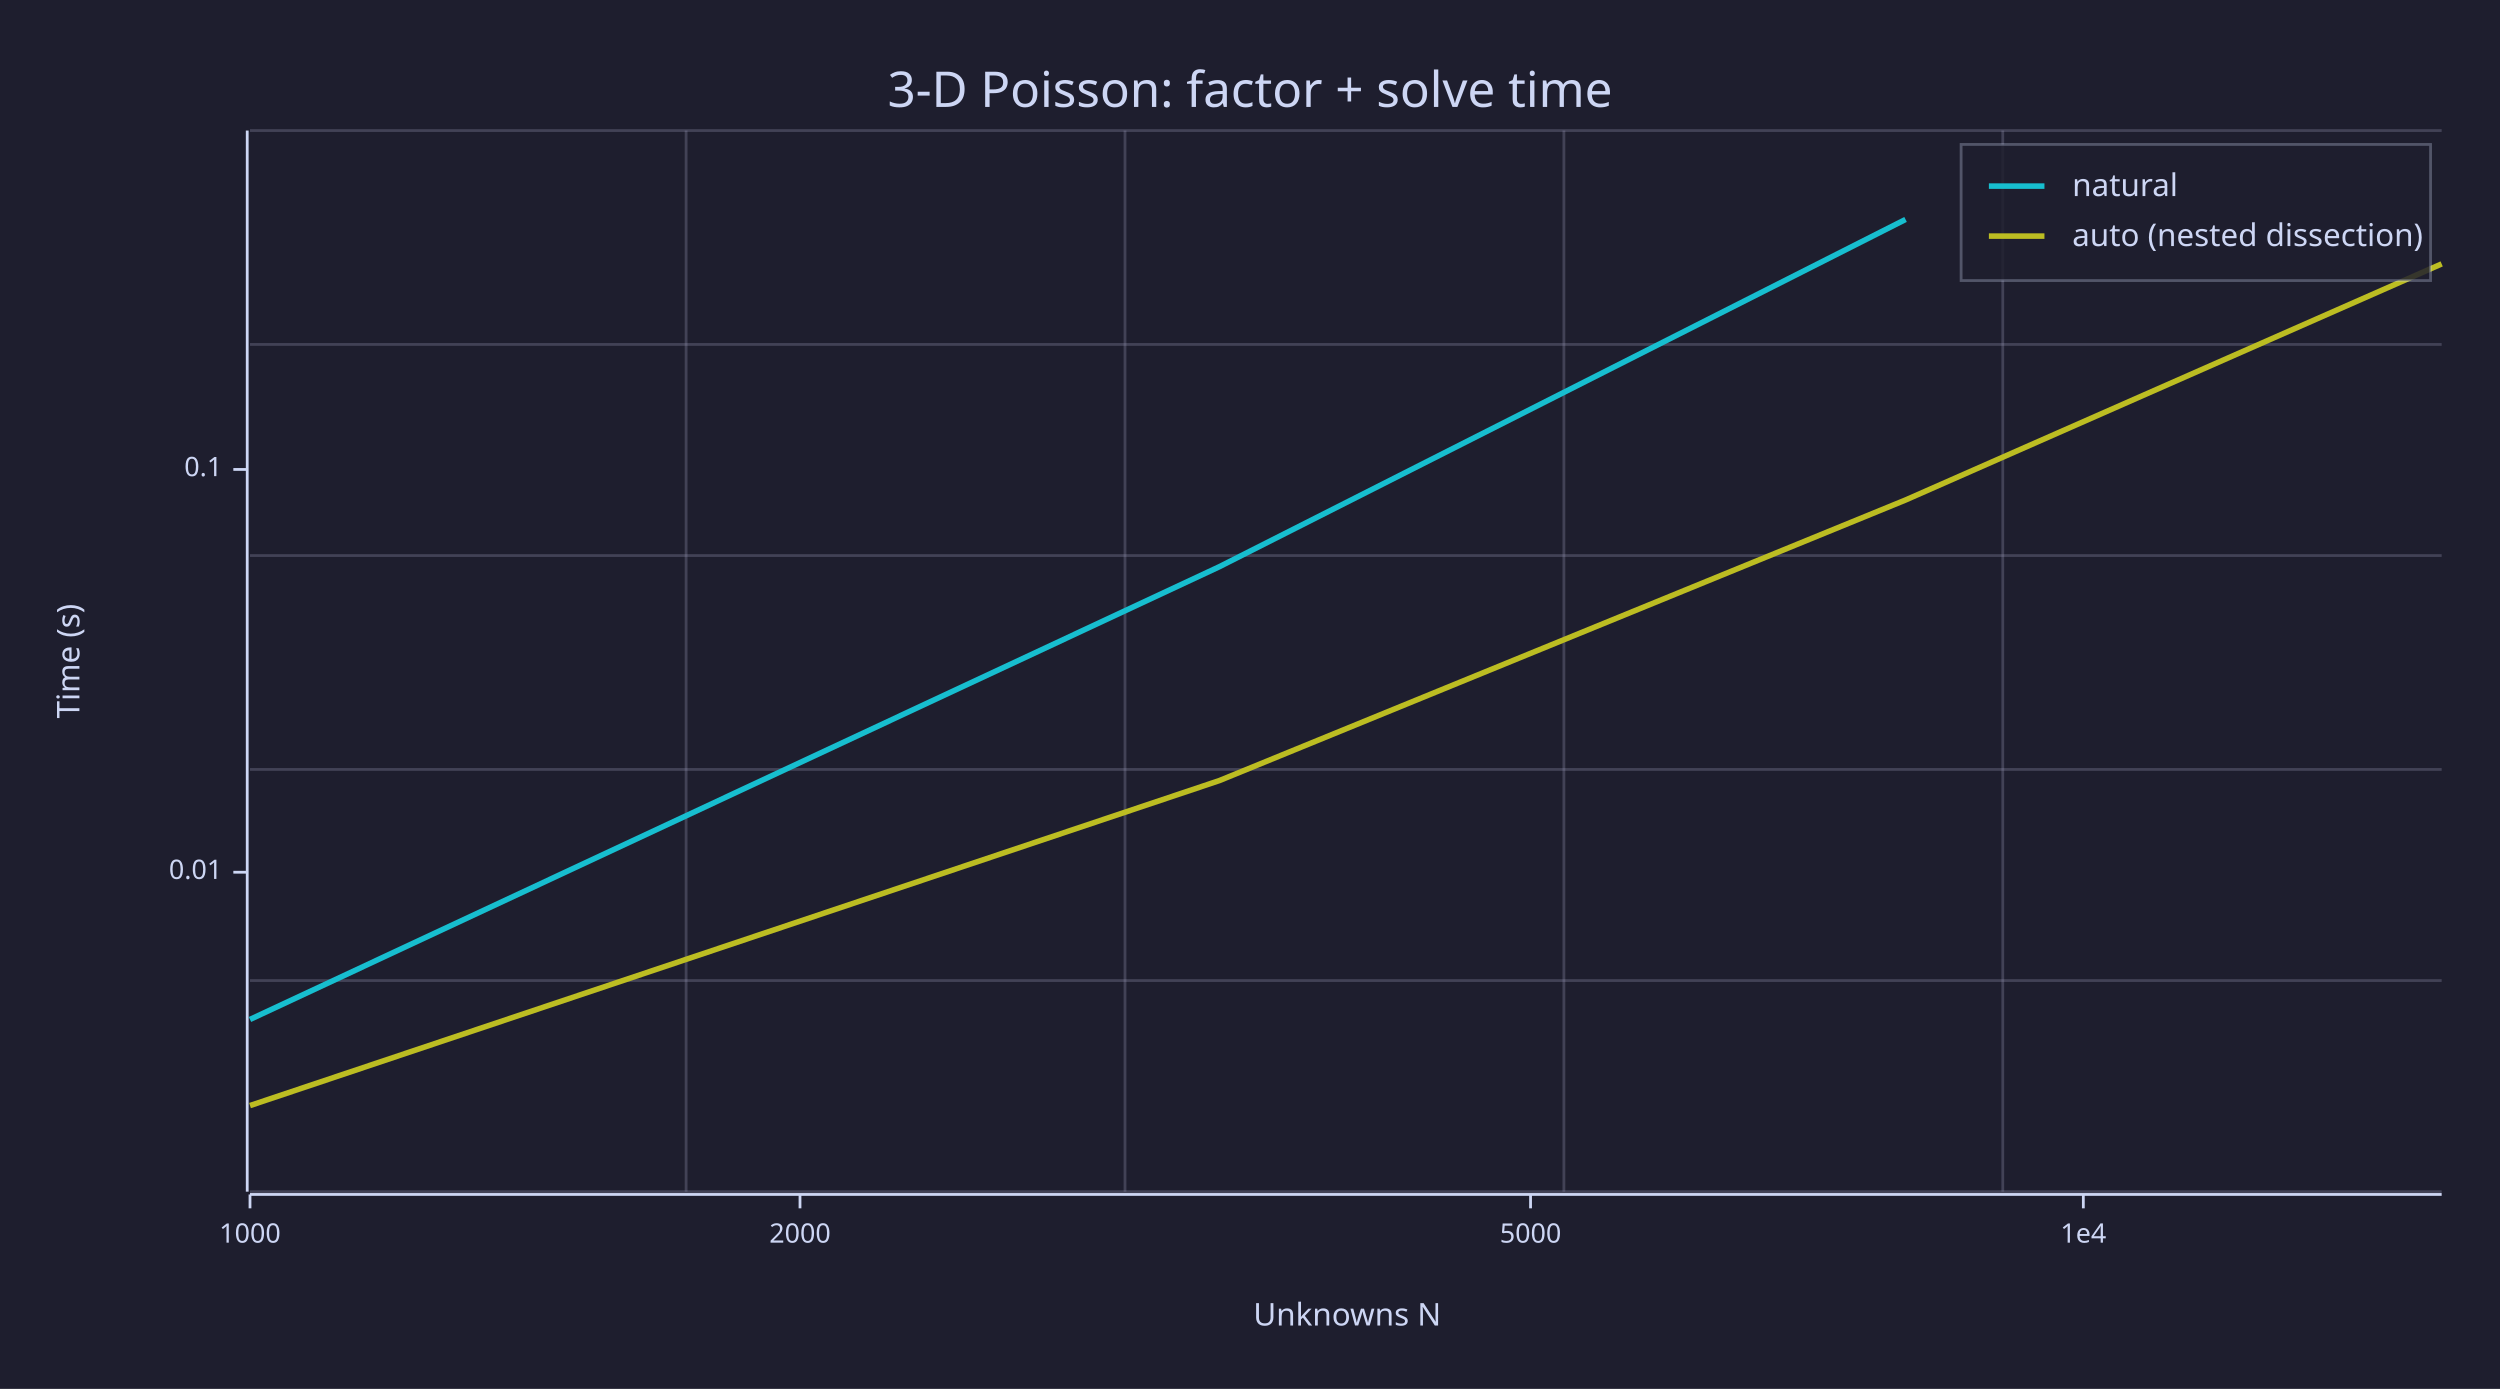
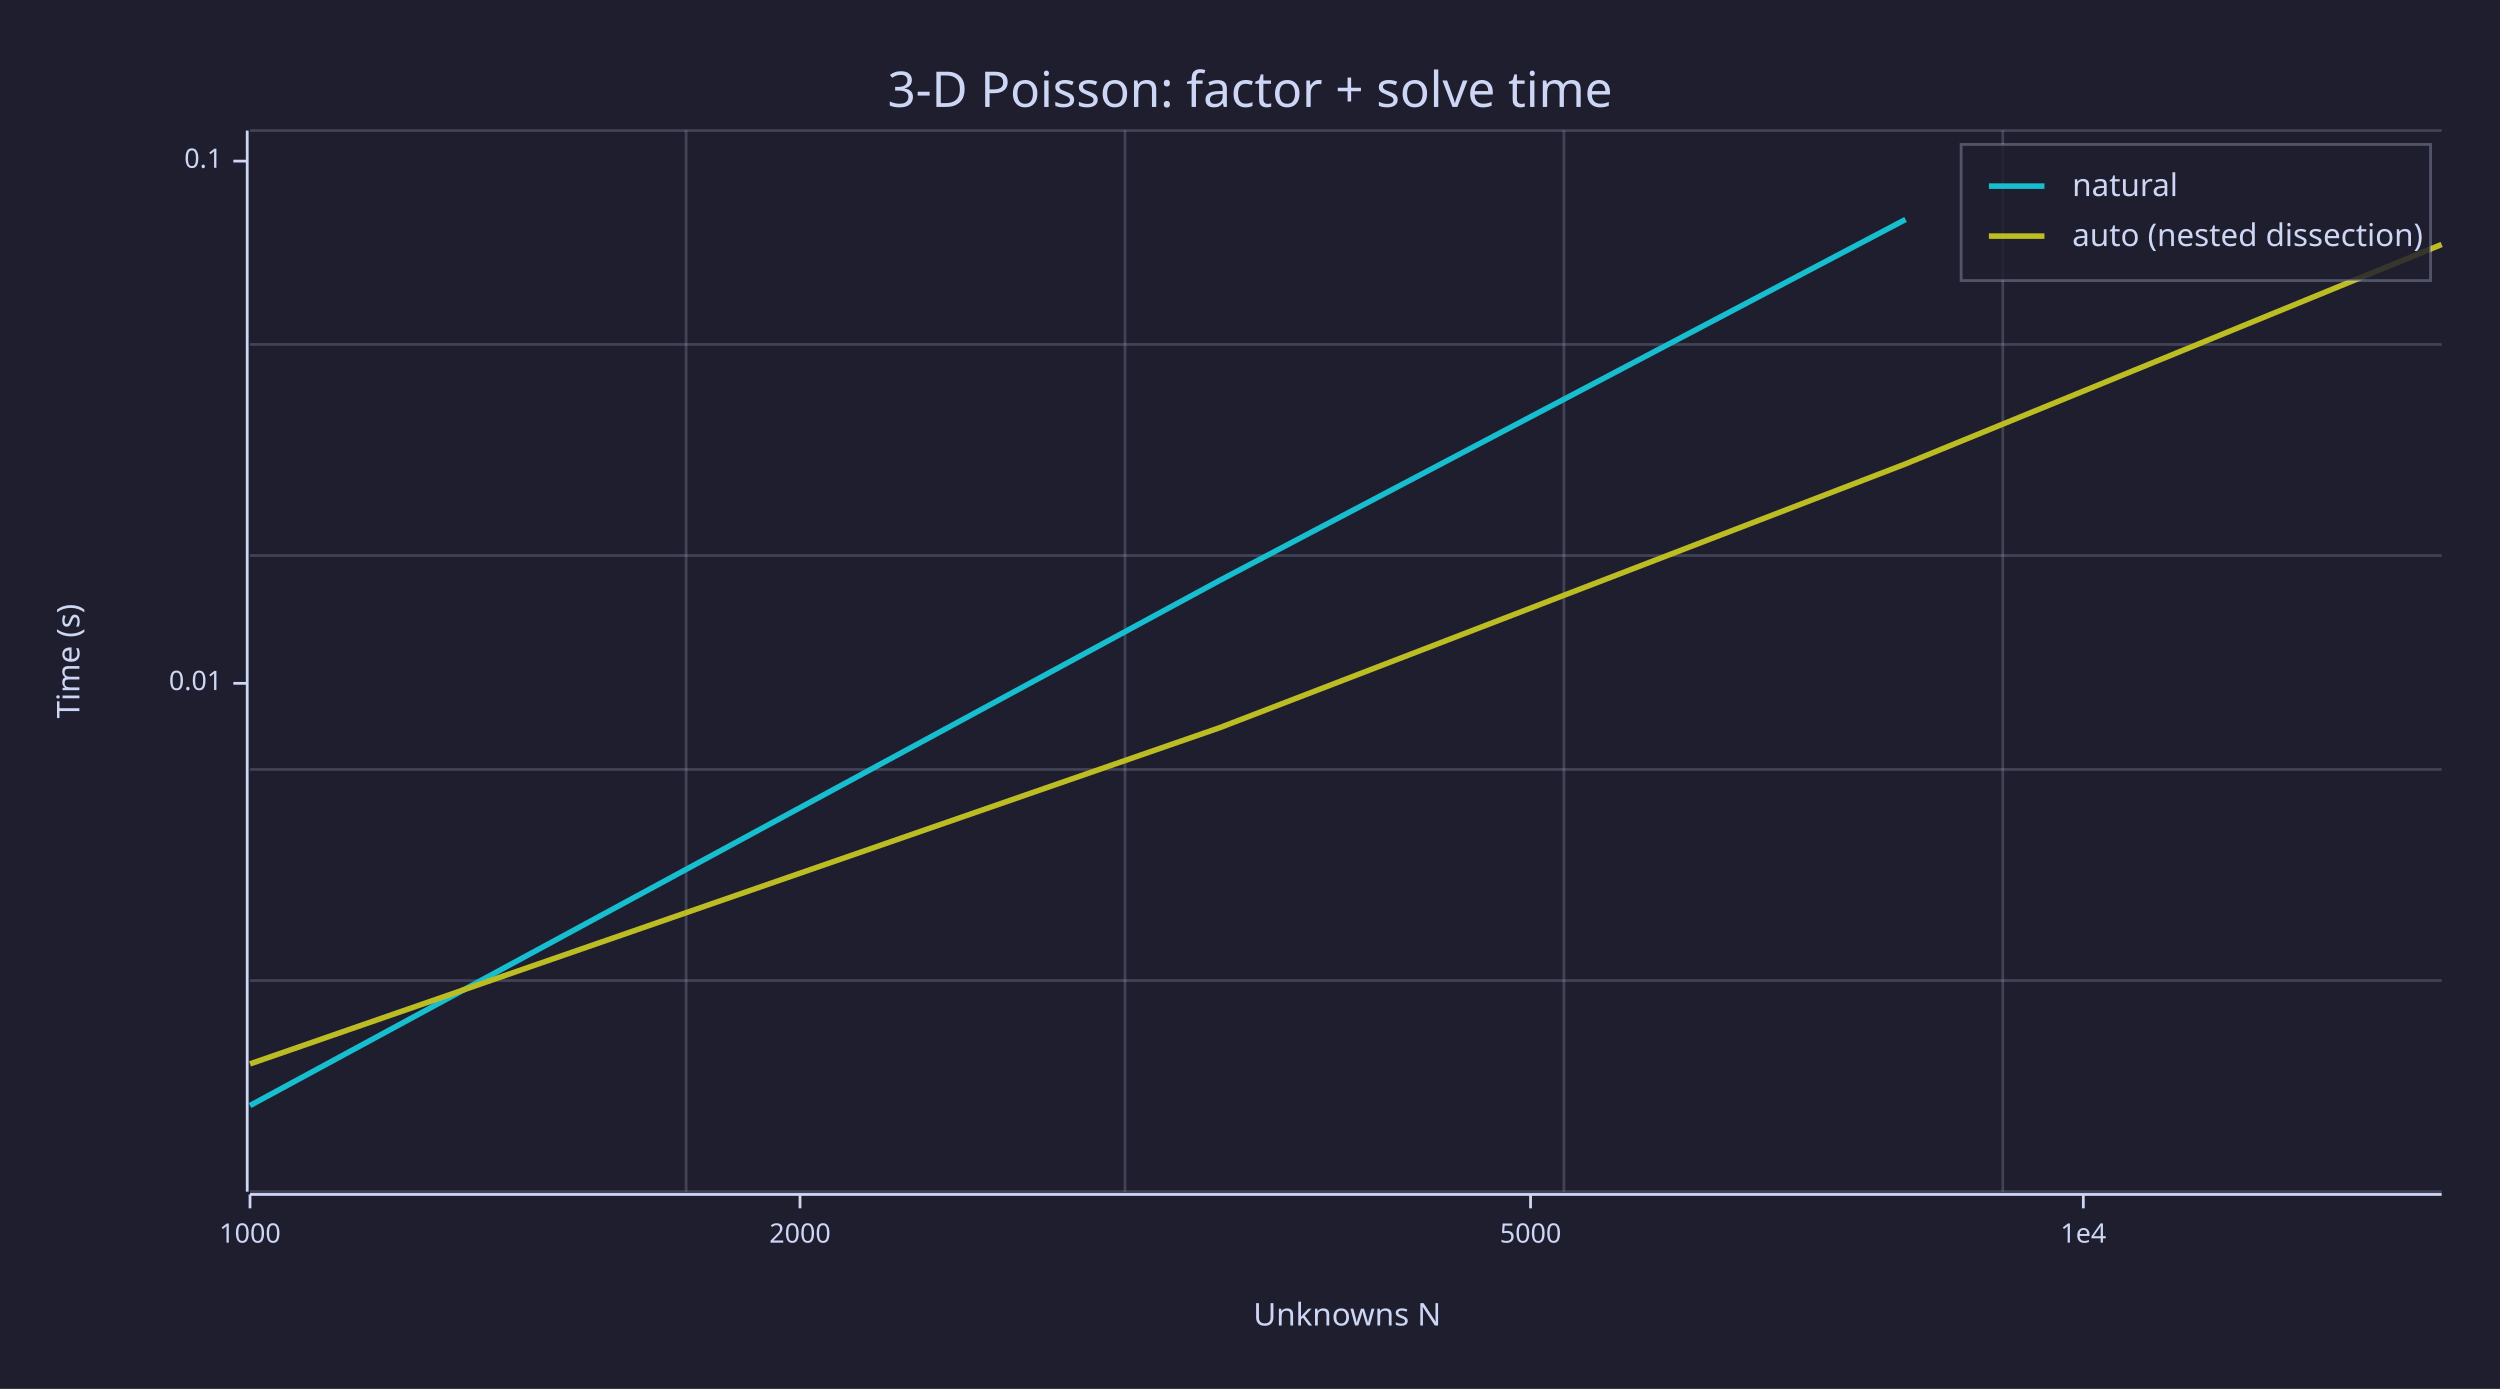
<svg xmlns="http://www.w3.org/2000/svg" width="900" height="500" viewBox="0 0 900 500">
  <rect x="0" y="0" width="900" height="500" opacity="1" fill="#1E1E2E" stroke="none" />
  <text x="450" y="25" dy="0.76em" text-anchor="middle" font-family="sans-serif" font-size="17.742" opacity="1" fill="#CDD6F4">
3-D Poisson: factor + solve time
</text>
  <text x="20" y="238" dy="0.76em" text-anchor="middle" font-family="sans-serif" font-size="11.29" opacity="1" fill="#CDD6F4" transform="rotate(270, 20, 238)">
Time (s)
</text>
  <text x="485" y="480" dy="-0.5ex" text-anchor="middle" font-family="sans-serif" font-size="11.29" opacity="1" fill="#CDD6F4">
Unknowns N
</text>
  <polyline fill="none" opacity="1" stroke="#CDD6F4" stroke-width="1" points="89,47 89,429 " />
-   <text x="80" y="314" dy="0.5ex" text-anchor="end" font-family="sans-serif" font-size="9.677" opacity="1" fill="#CDD6F4">
+   <text x="80" y="246" dy="0.5ex" text-anchor="end" font-family="sans-serif" font-size="9.677" opacity="1" fill="#CDD6F4">
0.01
</text>
-   <polyline fill="none" opacity="1" stroke="#CDD6F4" stroke-width="1" points="84,314 89,314 " />
-   <text x="80" y="169" dy="0.5ex" text-anchor="end" font-family="sans-serif" font-size="9.677" opacity="1" fill="#CDD6F4">
+   <polyline fill="none" opacity="1" stroke="#CDD6F4" stroke-width="1" points="84,246 89,246 " />
+   <text x="80" y="58" dy="0.5ex" text-anchor="end" font-family="sans-serif" font-size="9.677" opacity="1" fill="#CDD6F4">
0.1
</text>
-   <polyline fill="none" opacity="1" stroke="#CDD6F4" stroke-width="1" points="84,169 89,169 " />
+   <polyline fill="none" opacity="1" stroke="#CDD6F4" stroke-width="1" points="84,58 89,58 " />
  <polyline fill="none" opacity="1" stroke="#CDD6F4" stroke-width="1" points="90,430 879,430 " />
  <text x="90" y="440" dy="0.76em" text-anchor="middle" font-family="sans-serif" font-size="9.677" opacity="1" fill="#CDD6F4">
1000
</text>
  <polyline fill="none" opacity="1" stroke="#CDD6F4" stroke-width="1" points="90,430 90,435 " />
  <text x="288" y="440" dy="0.76em" text-anchor="middle" font-family="sans-serif" font-size="9.677" opacity="1" fill="#CDD6F4">
2000
</text>
  <polyline fill="none" opacity="1" stroke="#CDD6F4" stroke-width="1" points="288,430 288,435 " />
  <text x="551" y="440" dy="0.76em" text-anchor="middle" font-family="sans-serif" font-size="9.677" opacity="1" fill="#CDD6F4">
5000
</text>
  <polyline fill="none" opacity="1" stroke="#CDD6F4" stroke-width="1" points="551,430 551,435 " />
  <text x="750" y="440" dy="0.76em" text-anchor="middle" font-family="sans-serif" font-size="9.677" opacity="1" fill="#CDD6F4">
1e4
</text>
  <polyline fill="none" opacity="1" stroke="#CDD6F4" stroke-width="1" points="750,430 750,435 " />
  <polyline fill="none" opacity="0.3" stroke="#9696B4" stroke-width="1" points="90,429 879,429 " />
  <polyline fill="none" opacity="0.3" stroke="#9696B4" stroke-width="1" points="90,353 879,353 " />
  <polyline fill="none" opacity="0.3" stroke="#9696B4" stroke-width="1" points="90,277 879,277 " />
  <polyline fill="none" opacity="0.3" stroke="#9696B4" stroke-width="1" points="90,200 879,200 " />
  <polyline fill="none" opacity="0.3" stroke="#9696B4" stroke-width="1" points="90,124 879,124 " />
  <polyline fill="none" opacity="0.3" stroke="#9696B4" stroke-width="1" points="90,47 879,47 " />
  <polyline fill="none" opacity="0.3" stroke="#9696B4" stroke-width="1" points="247,429 247,47 " />
  <polyline fill="none" opacity="0.3" stroke="#9696B4" stroke-width="1" points="405,429 405,47 " />
  <polyline fill="none" opacity="0.3" stroke="#9696B4" stroke-width="1" points="563,429 563,47 " />
  <polyline fill="none" opacity="0.3" stroke="#9696B4" stroke-width="1" points="721,429 721,47 " />
-   <polyline fill="none" opacity="1" stroke="#17BECF" stroke-width="2" points="90,367 439,204 686,79 " />
-   <polyline fill="none" opacity="1" stroke="#BCBD22" stroke-width="2" points="90,398 439,281 686,180 879,95 " />
+   <polyline fill="none" opacity="1" stroke="#17BECF" stroke-width="2" points="90,398 439,209 686,79 " />
+   <polyline fill="none" opacity="1" stroke="#BCBD22" stroke-width="2" points="90,383 439,262 686,167 879,88 " />
  <rect x="706" y="52" width="169" height="49" opacity="0.85" fill="#1E1E2E" stroke="none" />
  <rect x="706" y="52" width="169" height="49" opacity="0.3" fill="none" stroke="#CDD6F4" />
  <text x="746" y="62" dy="0.76em" text-anchor="start" font-family="sans-serif" font-size="11.29" opacity="1" fill="#CDD6F4">
natural
</text>
  <text x="746" y="80" dy="0.76em" text-anchor="start" font-family="sans-serif" font-size="11.29" opacity="1" fill="#CDD6F4">
auto (nested dissection)
</text>
  <polyline fill="none" opacity="1" stroke="#17BECF" stroke-width="2" points="716,67 736,67 " />
  <polyline fill="none" opacity="1" stroke="#BCBD22" stroke-width="2" points="716,85 736,85 " />
</svg>
